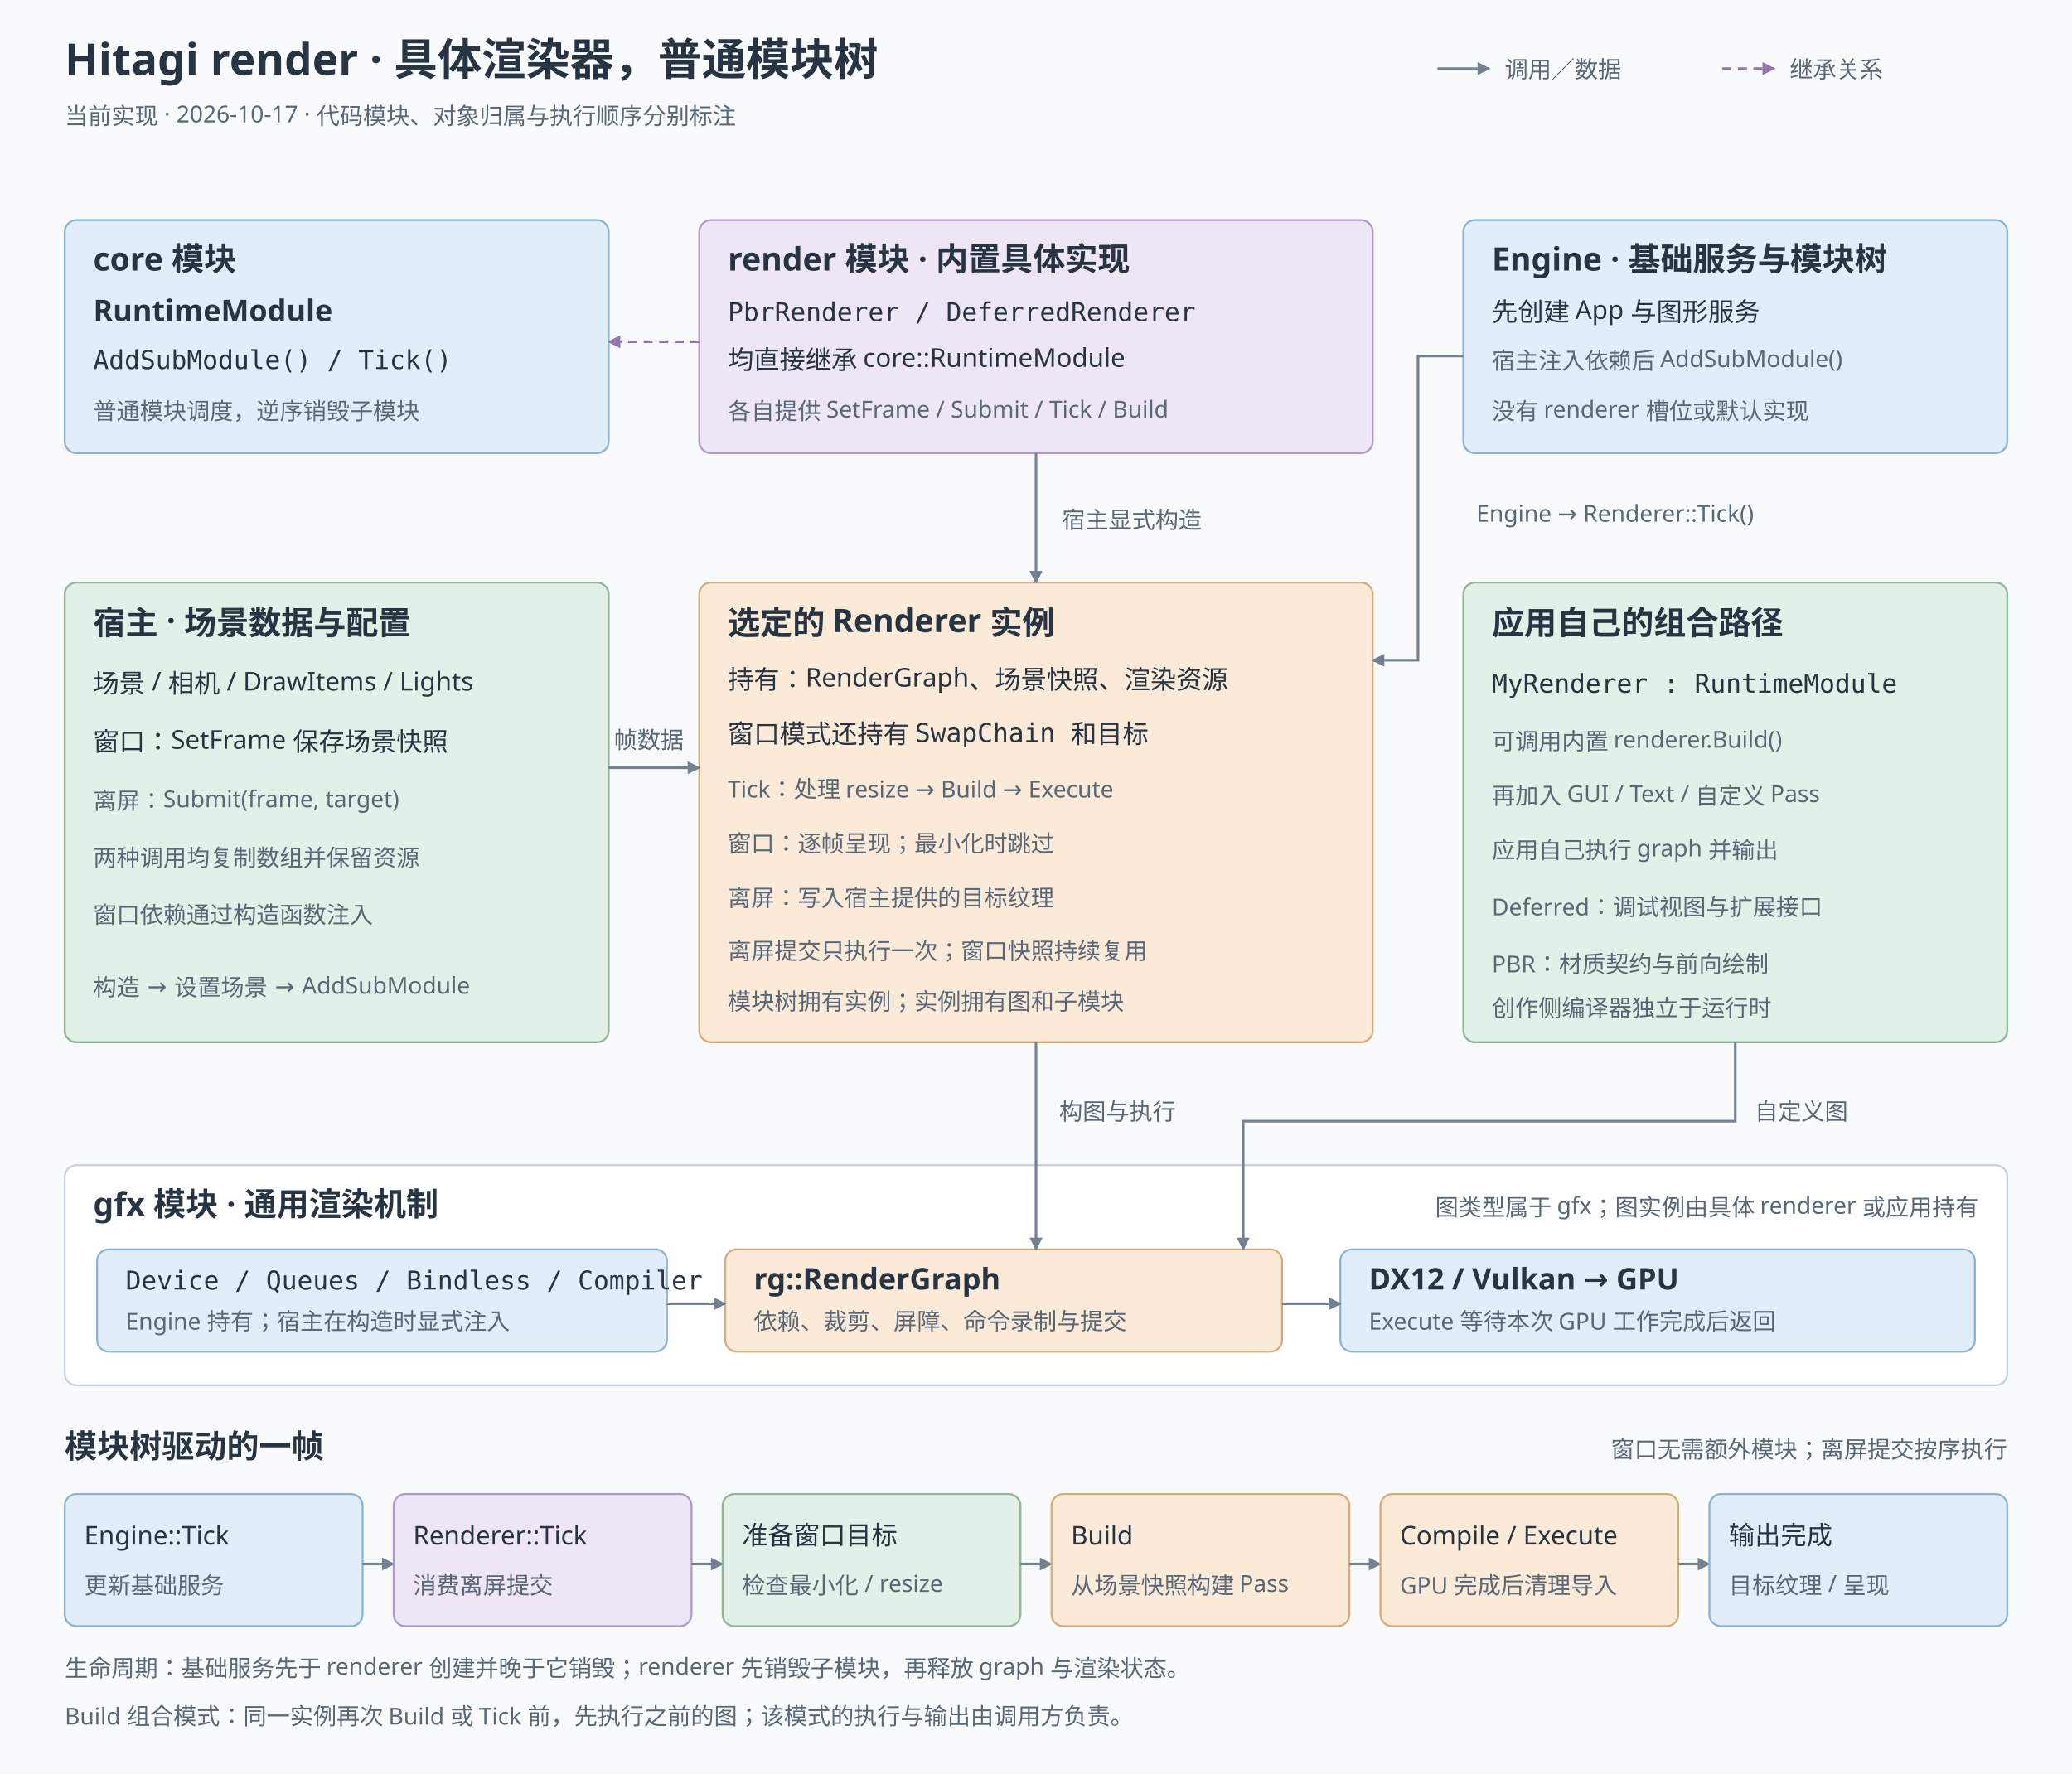
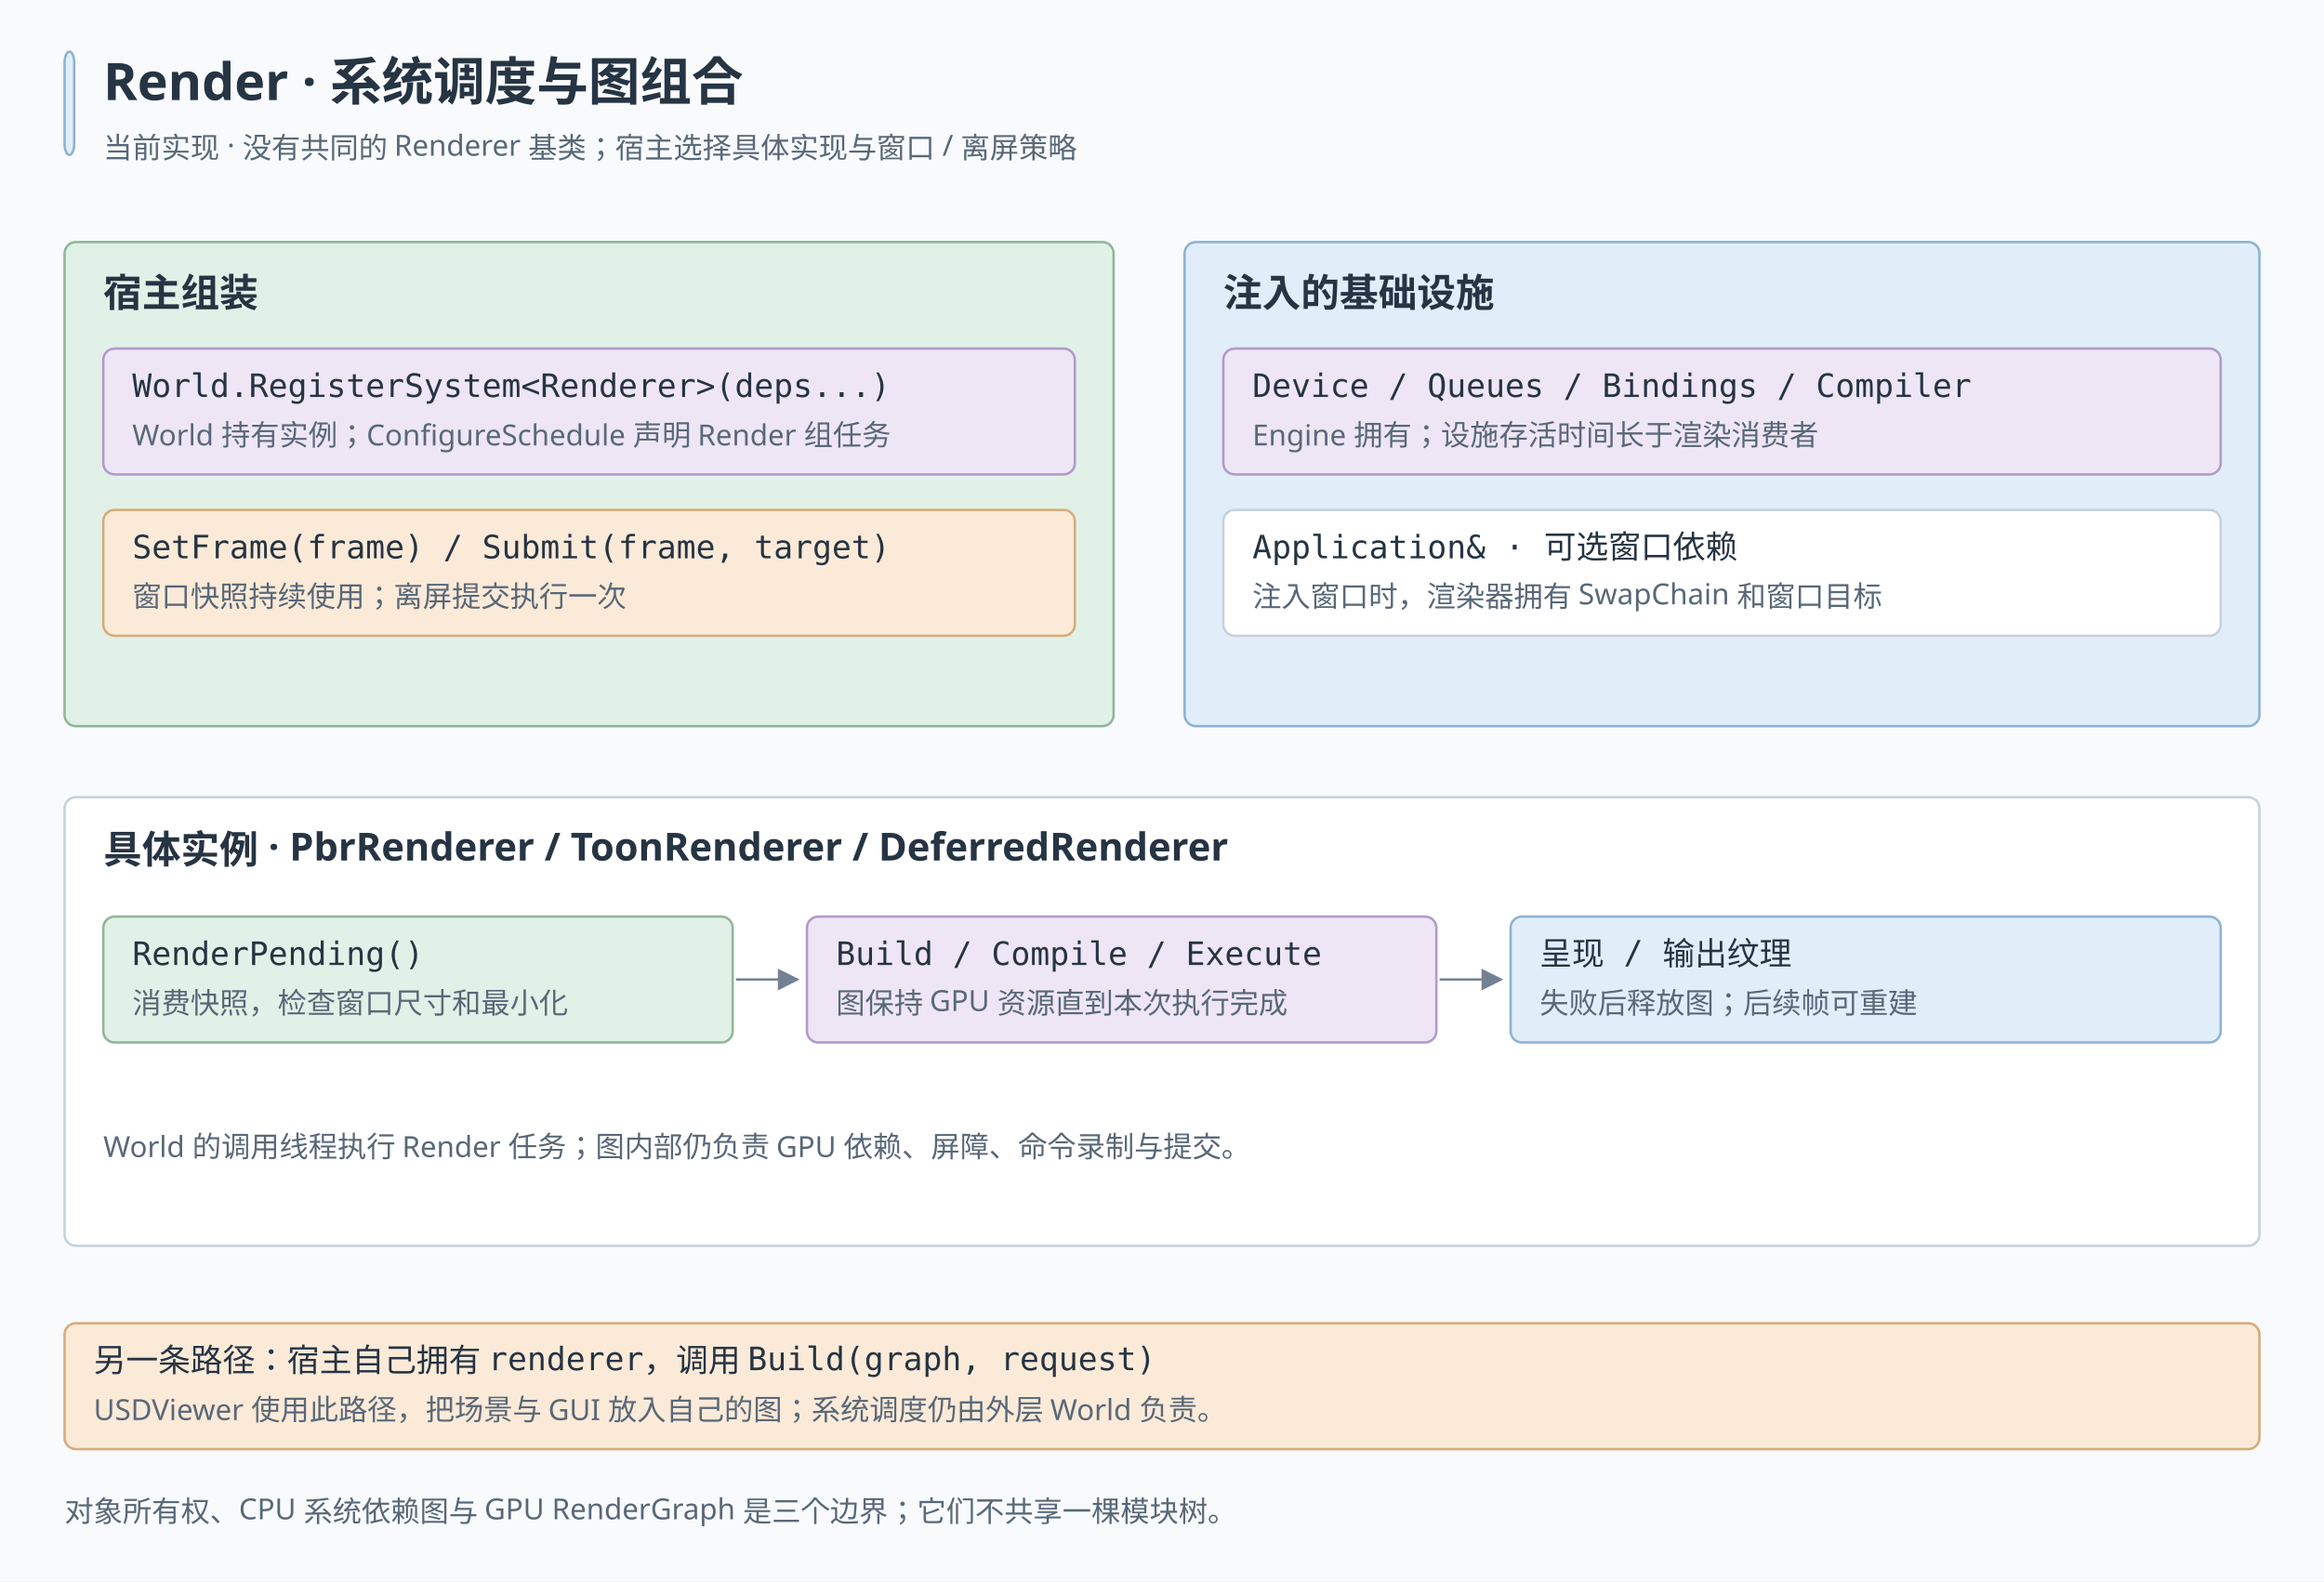
- <svg xmlns="http://www.w3.org/2000/svg" width="1600" height="1370" viewBox="0 0 1600 1370" role="img" aria-labelledby="title desc">
+ <svg xmlns="http://www.w3.org/2000/svg" width="1440" height="980" viewBox="0 0 1440 980" role="img">
  <defs>
-     <style>
- text { font-family:'Segoe UI','Microsoft YaHei',sans-serif; fill:#263443; }
- .title {font-size:34px;font-weight:700} .section {font-size:25px;font-weight:700}
- .label {font-size:23px;font-weight:600} .body {font-size:20px} .small {font-size:18px;fill:#596878}
- .code {font-family:Consolas,'Microsoft YaHei',monospace;font-size:20px}
- .panel {fill:#fff;stroke:#c6d1dc;stroke-width:1.5}
- .blue {fill:#e1eef9;stroke:#8db3d3;stroke-width:1.5}
- .green {fill:#e2f1e7;stroke:#91b69b;stroke-width:1.5}
- .orange {fill:#fbead8;stroke:#d6ac7a;stroke-width:1.5}
- .purple {fill:#eee6f5;stroke:#b19acb;stroke-width:1.5}
- .arrow {fill:none;stroke:#738293;stroke-width:2;marker-end:url(#arrow)}
- .impl {fill:none;stroke:#9573af;stroke-width:2;stroke-dasharray:7 5;marker-end:url(#purple)}
- </style>
-     <marker id="arrow" markerWidth="10" markerHeight="10" refX="9" refY="5" orient="auto" markerUnits="userSpaceOnUse">
-       <path d="M0 0L10 5L0 10Z" fill="#738293" />
-     </marker>
-     <marker id="purple" markerWidth="10" markerHeight="10" refX="9" refY="5" orient="auto" markerUnits="userSpaceOnUse">
-       <path d="M0 0L10 5L0 10Z" fill="#9573af" />
+     <style>text{font-family:'Segoe UI','Microsoft YaHei',sans-serif;fill:#263443}.title{font-size:32px;font-weight:700}.section{font-size:24px;font-weight:700}.label{font-size:21px;font-weight:600}.body{font-size:20px}.small{font-size:18px;fill:#596878}.code{font-family:Consolas,'Microsoft YaHei',monospace;font-size:20px}.panel{fill:#fff;stroke:#c6d1dc}.blue{fill:#e1eef9;stroke:#8db3d3}.green{fill:#e2f1e7;stroke:#91b69b}.orange{fill:#fbead8;stroke:#d6ac7a}.purple{fill:#eee6f5;stroke:#b19acb}.gray{fill:#edf0f4;stroke:#b1bdca}rect{stroke-width:1.5}.arrow{fill:none;stroke:#738293;stroke-width:1.5;marker-end:url(#arrow)}</style>
+     <marker id="arrow" markerWidth="9" markerHeight="9" refX="8" refY="4.5" orient="auto">
+       <path d="M0 0L9 4.5L0 9Z" fill="#738293" />
    </marker>
  </defs>
-   <rect width="1600" height="1370" fill="#f8fafc" />
-   <text x="50" y="58" class="title" text-anchor="start">Hitagi render · 具体渲染器，普通模块树</text>
-   <text x="50" y="96" class="small" text-anchor="start">当前实现 · 2026-10-17 · 代码模块、对象归属与执行顺序分别标注</text>
-   <path d="M1110 53H1150" class="arrow" />
-   <text x="1162" y="60" class="small" text-anchor="start">调用／数据</text>
-   <path d="M1330 53H1370" class="impl" />
-   <text x="1382" y="60" class="small" text-anchor="start">继承关系</text>
-   <rect x="50" y="170" width="420" height="180" rx="9" class="blue" />
-   <text x="72" y="209" class="section" text-anchor="start">core 模块</text>
-   <text x="72" y="248" class="label" text-anchor="start">RuntimeModule</text>
-   <text x="72" y="285" class="code" text-anchor="start">AddSubModule() / Tick()</text>
-   <text x="72" y="324" class="small" text-anchor="start">普通模块调度，逆序销毁子模块</text>
-   <rect x="540" y="170" width="520" height="180" rx="9" class="purple" />
-   <text x="562" y="209" class="section" text-anchor="start">render 模块 · 内置具体实现</text>
-   <text x="562" y="248" class="code" text-anchor="start">PbrRenderer / DeferredRenderer</text>
-   <text x="562" y="285" class="body" text-anchor="start">均直接继承 core::RuntimeModule</text>
-   <text x="562" y="324" class="small" text-anchor="start">各自提供 SetFrame / Submit / Tick / Build</text>
-   <path d="M540 264H470" class="impl" />
-   <rect x="1130" y="170" width="420" height="180" rx="9" class="blue" />
-   <text x="1152" y="209" class="section" text-anchor="start">Engine · 基础服务与模块树</text>
-   <text x="1152" y="248" class="body" text-anchor="start">先创建 App 与图形服务</text>
-   <text x="1152" y="285" class="small" text-anchor="start">宿主注入依赖后 AddSubModule()</text>
-   <text x="1152" y="324" class="small" text-anchor="start">没有 renderer 槽位或默认实现</text>
-   <rect x="50" y="450" width="420" height="355" rx="9" class="green" />
-   <text x="72" y="490" class="section" text-anchor="start">宿主 · 场景数据与配置</text>
-   <text x="72" y="535" class="body" text-anchor="start">场景 / 相机 / DrawItems / Lights</text>
-   <text x="72" y="580" class="body" text-anchor="start">窗口：SetFrame 保存场景快照</text>
-   <text x="72" y="625" class="small" text-anchor="start">离屏：Submit(frame, target)</text>
-   <text x="72" y="669" class="small" text-anchor="start">两种调用均复制数组并保留资源</text>
-   <text x="72" y="713" class="small" text-anchor="start">窗口依赖通过构造函数注入</text>
-   <text x="72" y="769" class="small" text-anchor="start">构造 → 设置场景 → AddSubModule</text>
-   <rect x="540" y="450" width="520" height="355" rx="9" class="orange" />
-   <text x="562" y="490" class="section" text-anchor="start">选定的 Renderer 实例</text>
-   <text x="562" y="532" class="body" text-anchor="start">持有：RenderGraph、场景快照、渲染资源</text>
-   <text x="562" y="574" class="code" text-anchor="start">窗口模式还持有 SwapChain 和目标</text>
-   <text x="562" y="616" class="small" text-anchor="start">Tick：处理 resize → Build → Execute</text>
-   <text x="562" y="658" class="small" text-anchor="start">窗口：逐帧呈现；最小化时跳过</text>
-   <text x="562" y="700" class="small" text-anchor="start">离屏：写入宿主提供的目标纹理</text>
-   <text x="562" y="741" class="small" text-anchor="start">离屏提交只执行一次；窗口快照持续复用</text>
-   <text x="562" y="780" class="small" text-anchor="start">模块树拥有实例；实例拥有图和子模块</text>
-   <rect x="1130" y="450" width="420" height="355" rx="9" class="green" />
-   <text x="1152" y="490" class="section" text-anchor="start">应用自己的组合路径</text>
-   <text x="1152" y="535" class="code" text-anchor="start">MyRenderer : RuntimeModule</text>
-   <text x="1152" y="579" class="small" text-anchor="start">可调用内置 renderer.Build()</text>
-   <text x="1152" y="621" class="small" text-anchor="start">再加入 GUI / Text / 自定义 Pass</text>
-   <text x="1152" y="663" class="small" text-anchor="start">应用自己执行 graph 并输出</text>
-   <text x="1152" y="707" class="small" text-anchor="start">Deferred：调试视图与扩展接口</text>
-   <text x="1152" y="751" class="small" text-anchor="start">PBR：材质契约与前向绘制</text>
-   <text x="1152" y="785" class="small" text-anchor="start">创作侧编译器独立于运行时</text>
-   <path d="M800 350V450" class="arrow" />
-   <text x="820" y="408" class="small" text-anchor="start">宿主显式构造</text>
-   <path d="M1130 275H1095V510H1060" class="arrow" />
-   <text x="1140" y="403" class="small" text-anchor="start">Engine → Renderer::Tick()</text>
-   <path d="M470 593H540" class="arrow" />
-   <text x="474" y="578" class="small" text-anchor="start">帧数据</text>
-   <rect x="50" y="900" width="1500" height="170" rx="9" class="panel" />
-   <text x="72" y="939" class="section" text-anchor="start">gfx 模块 · 通用渲染机制</text>
-   <text x="1528" y="939" class="small" text-anchor="end">图类型属于 gfx；图实例由具体 renderer 或应用持有</text>
-   <rect x="75" y="965" width="440" height="79" rx="9" class="blue" />
-   <text x="97" y="996" class="code" text-anchor="start">Device / Queues / Bindless / Compiler</text>
-   <text x="97" y="1027" class="small" text-anchor="start">Engine 持有；宿主在构造时显式注入</text>
-   <rect x="560" y="965" width="430" height="79" rx="9" class="orange" />
-   <text x="582" y="996" class="label" text-anchor="start">rg::RenderGraph</text>
-   <text x="582" y="1027" class="small" text-anchor="start">依赖、裁剪、屏障、命令录制与提交</text>
-   <rect x="1035" y="965" width="490" height="79" rx="9" class="blue" />
-   <text x="1057" y="996" class="label" text-anchor="start">DX12 / Vulkan → GPU</text>
-   <text x="1057" y="1027" class="small" text-anchor="start">Execute 等待本次 GPU 工作完成后返回</text>
-   <path d="M800 805V965" class="arrow" />
-   <text x="818" y="865" class="small" text-anchor="start">构图与执行</text>
-   <path d="M1340 805V866H960V965" class="arrow" />
-   <text x="1355" y="865" class="small" text-anchor="start">自定义图</text>
-   <path d="M515 1007H560" class="arrow" />
-   <path d="M990 1007H1035" class="arrow" />
-   <text x="50" y="1126" class="section" text-anchor="start">模块树驱动的一帧</text>
-   <text x="1550" y="1126" class="small" text-anchor="end">窗口无需额外模块；离屏提交按序执行</text>
-   <rect x="50" y="1154" width="230" height="102" rx="9" class="blue" />
-   <text x="65" y="1193" class="body" text-anchor="start">Engine::Tick</text>
-   <text x="65" y="1231" class="small" text-anchor="start">更新基础服务</text>
-   <path d="M280 1208H304" class="arrow" />
-   <rect x="304" y="1154" width="230" height="102" rx="9" class="purple" />
-   <text x="319" y="1193" class="body" text-anchor="start">Renderer::Tick</text>
-   <text x="319" y="1231" class="small" text-anchor="start">消费离屏提交</text>
-   <path d="M534 1208H558" class="arrow" />
-   <rect x="558" y="1154" width="230" height="102" rx="9" class="green" />
-   <text x="573" y="1193" class="body" text-anchor="start">准备窗口目标</text>
-   <text x="573" y="1231" class="small" text-anchor="start">检查最小化 / resize</text>
-   <path d="M788 1208H812" class="arrow" />
-   <rect x="812" y="1154" width="230" height="102" rx="9" class="orange" />
-   <text x="827" y="1193" class="body" text-anchor="start">Build</text>
-   <text x="827" y="1231" class="small" text-anchor="start">从场景快照构建 Pass</text>
-   <path d="M1042 1208H1066" class="arrow" />
-   <rect x="1066" y="1154" width="230" height="102" rx="9" class="orange" />
-   <text x="1081" y="1193" class="body" text-anchor="start">Compile / Execute</text>
-   <text x="1081" y="1231" class="small" text-anchor="start">GPU 完成后清理导入</text>
-   <path d="M1296 1208H1320" class="arrow" />
-   <rect x="1320" y="1154" width="230" height="102" rx="9" class="blue" />
-   <text x="1335" y="1193" class="body" text-anchor="start">输出完成</text>
-   <text x="1335" y="1231" class="small" text-anchor="start">目标纹理 / 呈现</text>
-   <text x="50" y="1295" class="small" text-anchor="start">生命周期：基础服务先于 renderer 创建并晚于它销毁；renderer 先销毁子模块，再释放 graph 与渲染状态。</text>
-   <text x="50" y="1332" class="small" text-anchor="start">Build 组合模式：同一实例再次 Build 或 Tick 前，先执行之前的图；该模式的执行与输出由调用方负责。</text>
+   <rect width="1440" height="980" fill="#f8fafc" />
+   <rect x="40" y="32" width="6" height="64" rx="7" class="blue" />
+   <text x="64" y="62" class="title">Render · 系统调度与图组合</text>
+   <text x="64" y="98" class="small">当前实现 · 没有共同的 Renderer 基类；宿主选择具体实现与窗口 / 离屏策略</text>
+   <rect x="40" y="150" width="650" height="300" rx="7" class="green" />
+   <text x="64" y="190" class="section">宿主组装</text>
+   <rect x="64" y="216" width="602" height="78" rx="7" class="purple" />
+   <text x="82" y="246" class="code">World.RegisterSystem&lt;Renderer&gt;(deps...)</text>
+   <text x="82" y="276" class="small">World 持有实例；ConfigureSchedule 声明 Render 组任务</text>
+   <rect x="64" y="316" width="602" height="78" rx="7" class="orange" />
+   <text x="82" y="346" class="code">SetFrame(frame) / Submit(frame, target)</text>
+   <text x="82" y="376" class="small">窗口快照持续使用；离屏提交执行一次</text>
+   <rect x="734" y="150" width="666" height="300" rx="7" class="blue" />
+   <text x="758" y="190" class="section">注入的基础设施</text>
+   <rect x="758" y="216" width="618" height="78" rx="7" class="purple" />
+   <text x="776" y="246" class="code">Device / Queues / Bindings / Compiler</text>
+   <text x="776" y="276" class="small">Engine 拥有；设施存活时间长于渲染消费者</text>
+   <rect x="758" y="316" width="618" height="78" rx="7" class="panel" />
+   <text x="776" y="346" class="code">Application&amp; · 可选窗口依赖</text>
+   <text x="776" y="376" class="small">注入窗口时，渲染器拥有 SwapChain 和窗口目标</text>
+   <rect x="40" y="494" width="1360" height="278" rx="7" class="panel" />
+   <text x="64" y="535" class="section">具体实例 · PbrRenderer / ToonRenderer / DeferredRenderer</text>
+   <rect x="64" y="568" width="390" height="78" rx="7" class="green" />
+   <text x="82" y="598" class="code">RenderPending()</text>
+   <text x="82" y="628" class="small">消费快照，检查窗口尺寸和最小化</text>
+   <rect x="500" y="568" width="390" height="78" rx="7" class="purple" />
+   <text x="518" y="598" class="code">Build / Compile / Execute</text>
+   <text x="518" y="628" class="small">图保持 GPU 资源直到本次执行完成</text>
+   <rect x="936" y="568" width="440" height="78" rx="7" class="blue" />
+   <text x="954" y="598" class="code">呈现 / 输出纹理</text>
+   <text x="954" y="628" class="small">失败后释放图；后续帧可重建</text>
+   <path d="M456 607 L494 607" class="arrow" />
+   <path d="M892 607 L930 607" class="arrow" />
+   <text x="64" y="717" class="small">World 的调用线程执行 Render 任务；图内部仍负责 GPU 依赖、屏障、命令录制与提交。</text>
+   <rect x="40" y="820" width="1360" height="78" rx="7" class="orange" />
+   <text x="58" y="850" class="code">另一条路径：宿主自己拥有 renderer，调用 Build(graph, request)</text>
+   <text x="58" y="880" class="small">USDViewer 使用此路径，把场景与 GUI 放入自己的图；系统调度仍由外层 World 负责。</text>
+   <text x="40" y="943" class="small">对象所有权、CPU 系统依赖图与 GPU RenderGraph 是三个边界；它们不共享一棵模块树。</text>
</svg>
